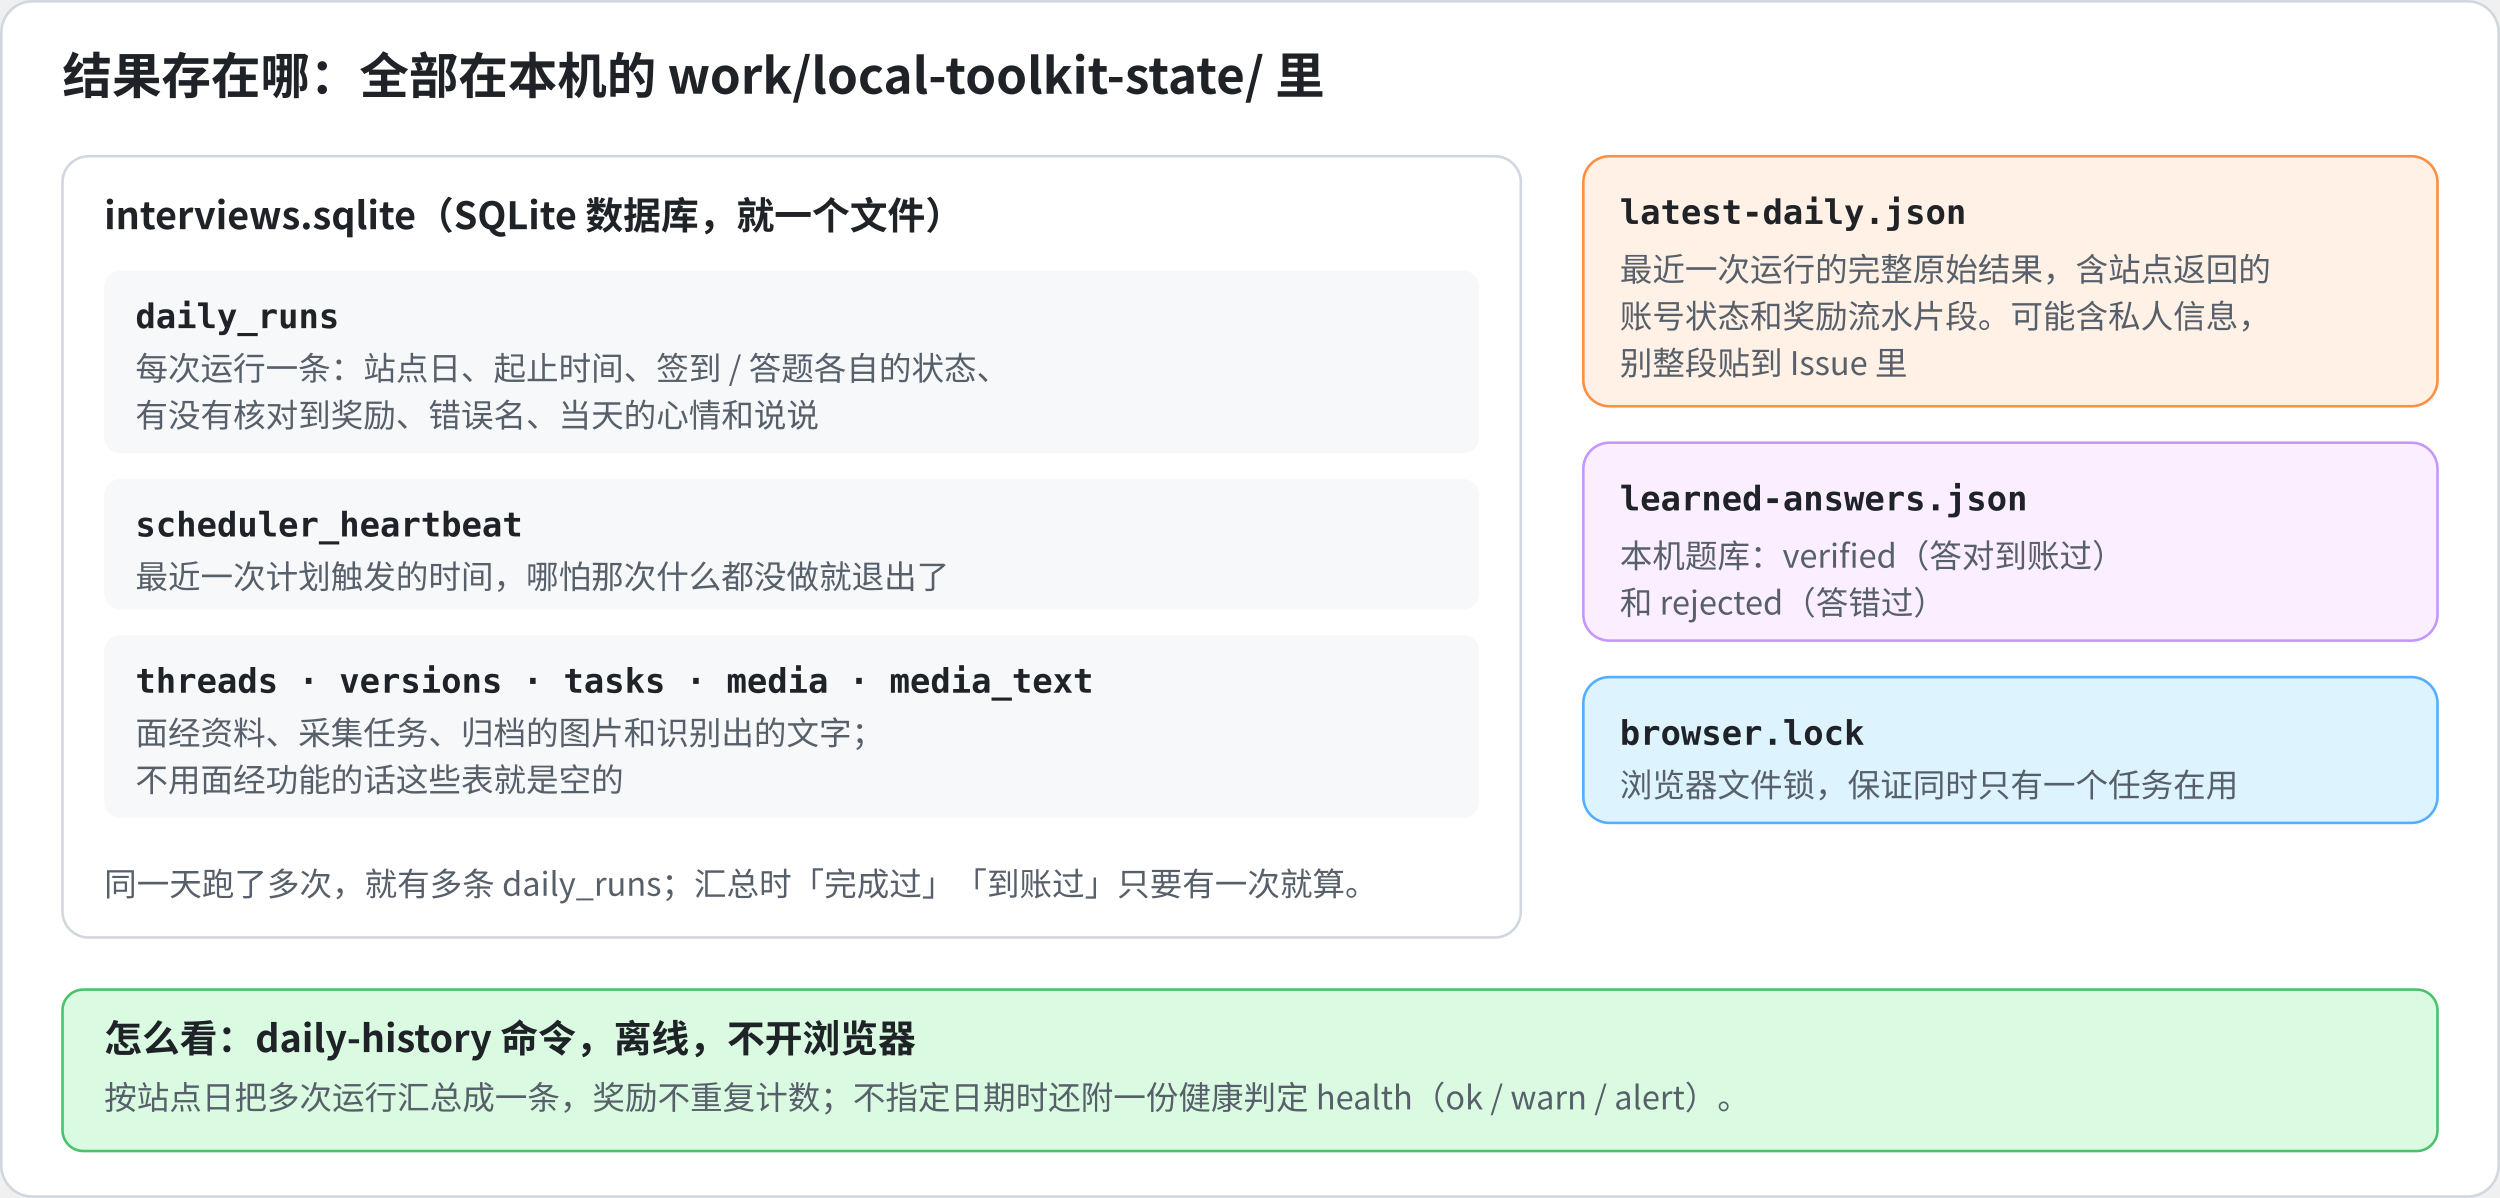
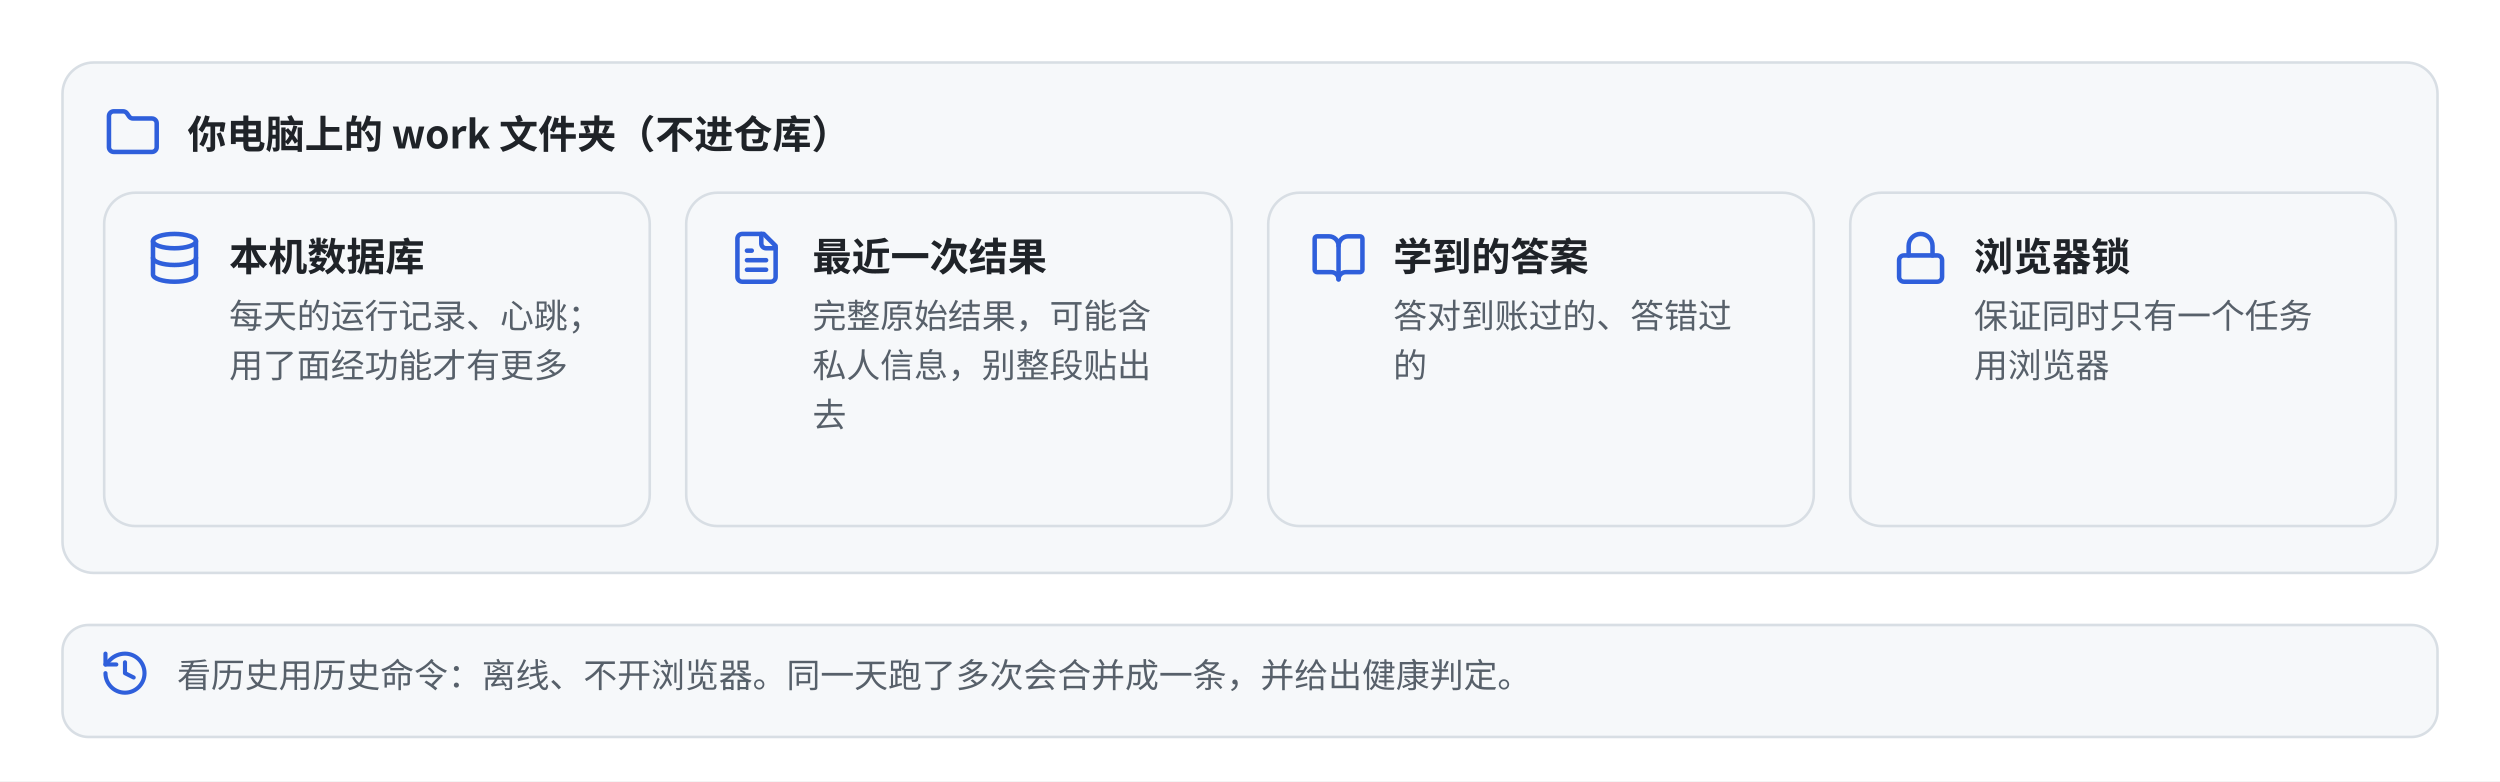
- <svg xmlns="http://www.w3.org/2000/svg" width="960" height="460" viewBox="0 0 960 460" role="img" aria-label="结果存在哪：全部在本机">
+ <svg xmlns="http://www.w3.org/2000/svg" width="960" height="300" viewBox="0 0 960 300" role="img" aria-label="结果存在哪：全部在本机">
  <style>
- text{font-family:-apple-system,BlinkMacSystemFont,'Segoe UI','PingFang SC','Hiragino Sans GB','Microsoft YaHei','Noto Sans CJK SC',Helvetica,Arial,sans-serif;fill:#1f2328}
- .h{font-size:19px;font-weight:700}.b{font-size:14.5px;font-weight:600}.t{font-size:13px}.s{font-size:12.5px;fill:#57606a}
- .m{font-family:ui-monospace,SFMono-Regular,Menlo,Consolas,monospace;font-size:13px;font-weight:600}
+ text{font-family:-apple-system,BlinkMacSystemFont,'Segoe UI','PingFang SC','Hiragino Sans GB','Microsoft YaHei','Noto Sans CJK SC',Helvetica,Arial,sans-serif;fill:#1f2328;font-size:13px}
+ .h{font-size:15px;font-weight:600}.hb{font-size:17px;font-weight:700}
+ .s{font-size:13px;fill:#57606a}.xs{font-size:12px;fill:#6f7781}
+ .mono{font-family:ui-monospace,SFMono-Regular,Menlo,Consolas,'PingFang SC','Microsoft YaHei',monospace;font-size:12px;fill:#57606a}
+ .w{fill:#ffffff;font-weight:600}
+ .bg{fill:#ffffff}
+ .line{stroke:#8c959f;stroke-width:1.6;fill:none;stroke-linecap:round;stroke-linejoin:round}
+ .line.soft{stroke:#c9d1d9}
+ .ar{stroke:#8c959f;stroke-width:1.6;fill:none;marker-end:url(#ah);stroke-linecap:round;stroke-linejoin:round}
+ .ar.blue{stroke:#2f5fdb;marker-end:url(#ah-blue)}.ar.green{stroke:#1a7f37;marker-end:url(#ah-green)}
+ .ar.red{stroke:#cf222e;marker-end:url(#ah-red)}.ar.amber{stroke:#9a6700;marker-end:url(#ah-amber)}
+ .ar.dash{stroke-dasharray:5 4}
+ .ic{fill:none;stroke-width:1.9;stroke-linecap:round;stroke-linejoin:round}
+ .c-gray{fill:#f6f8fa;stroke:#d8dee4;stroke-width:1}.f-gray{fill:#57606a}.k-gray{stroke:#57606a}.t-gray{fill:#57606a}.ic-gray{stroke:#57606a}.sf-gray{fill:#f6f8fa}.ss-gray{stroke:#d8dee4}
+ .c-blue{fill:#eef4ff;stroke:#c7d7fe;stroke-width:1}.f-blue{fill:#2f5fdb}.k-blue{stroke:#2f5fdb}.t-blue{fill:#2f5fdb}.ic-blue{stroke:#2f5fdb}.sf-blue{fill:#eef4ff}.ss-blue{stroke:#c7d7fe}
+ .c-green{fill:#ecfdf3;stroke:#b7e4c7;stroke-width:1}.f-green{fill:#1a7f37}.k-green{stroke:#1a7f37}.t-green{fill:#1a7f37}.ic-green{stroke:#1a7f37}.sf-green{fill:#ecfdf3}.ss-green{stroke:#b7e4c7}
+ .c-amber{fill:#fff8e6;stroke:#f5d78a;stroke-width:1}.f-amber{fill:#9a6700}.k-amber{stroke:#9a6700}.t-amber{fill:#9a6700}.ic-amber{stroke:#9a6700}.sf-amber{fill:#fff8e6}.ss-amber{stroke:#f5d78a}
+ .c-red{fill:#fff1f0;stroke:#f7b9b4;stroke-width:1}.f-red{fill:#cf222e}.k-red{stroke:#cf222e}.t-red{fill:#cf222e}.ic-red{stroke:#cf222e}.sf-red{fill:#fff1f0}.ss-red{stroke:#f7b9b4}
+ .c-purple{fill:#f6f1ff;stroke:#d6c7f5;stroke-width:1}.f-purple{fill:#6e40c9}.k-purple{stroke:#6e40c9}.t-purple{fill:#6e40c9}.ic-purple{stroke:#6e40c9}.sf-purple{fill:#f6f1ff}.ss-purple{stroke:#d6c7f5}
+ @media (prefers-color-scheme: dark){
+ text{fill:#e6edf3}.s{fill:#a3adb8}.xs{fill:#8b949e}.mono{fill:#a3adb8}.w{fill:#ffffff}
+ .bg{fill:#0d1117}
+ .line{stroke:#6e7681}.line.soft{stroke:#30363d}
+ .ar{stroke:#6e7681}
+ .ar.blue{stroke:#79a6ff}.ar.green{stroke:#4ad07a}.ar.red{stroke:#ff7b72}.ar.amber{stroke:#e3b341}
+ .c-gray{fill:#161b22;stroke:#30363d}.f-gray{fill:#8b949e}.k-gray{stroke:#8b949e}.t-gray{fill:#8b949e}.ic-gray{stroke:#8b949e}.sf-gray{fill:#161b22}.ss-gray{stroke:#30363d}
+ .c-blue{fill:#12203a;stroke:#2b4a86}.f-blue{fill:#79a6ff}.k-blue{stroke:#79a6ff}.t-blue{fill:#79a6ff}.ic-blue{stroke:#79a6ff}.sf-blue{fill:#12203a}.ss-blue{stroke:#2b4a86}
+ .c-green{fill:#0f2a1a;stroke:#1f5a33}.f-green{fill:#4ad07a}.k-green{stroke:#4ad07a}.t-green{fill:#4ad07a}.ic-green{stroke:#4ad07a}.sf-green{fill:#0f2a1a}.ss-green{stroke:#1f5a33}
+ .c-amber{fill:#2e2410;stroke:#6b4f12}.f-amber{fill:#e3b341}.k-amber{stroke:#e3b341}.t-amber{fill:#e3b341}.ic-amber{stroke:#e3b341}.sf-amber{fill:#2e2410}.ss-amber{stroke:#6b4f12}
+ .c-red{fill:#301416;stroke:#7a2a2e}.f-red{fill:#ff7b72}.k-red{stroke:#ff7b72}.t-red{fill:#ff7b72}.ic-red{stroke:#ff7b72}.sf-red{fill:#301416}.ss-red{stroke:#7a2a2e}
+ .c-purple{fill:#231a36;stroke:#4a3480}.f-purple{fill:#b083f0}.k-purple{stroke:#b083f0}.t-purple{fill:#b083f0}.ic-purple{stroke:#b083f0}.sf-purple{fill:#231a36}.ss-purple{stroke:#4a3480}
+ }
</style>
-   <rect x="0.5" y="0.5" width="959" height="459" rx="12" fill="#fff" stroke="#d0d7de" />
-   <text x="24" y="36" class="h">结果存在哪：全部在本机的 work/local-toolkit-state/ 里</text>
-   <rect x="24" y="60" width="560" height="300" rx="10" fill="#fff" stroke="#d0d7de" />
-   <text x="40" y="88" class="b">interviews.sqlite（SQLite 数据库，就一个文件）</text>
-   <rect x="40" y="104" width="528" height="70" rx="6" fill="#f6f8fa" />
-   <text x="52" y="126" class="m">daily_runs</text>
-   <text x="52" y="146" class="s">每次运行一条：站点日、起止时间、签到 / 答题各自的状态、</text>
-   <text x="52" y="164" class="s">有没有核对到奖励、错误名、当天的心情和说说</text>
-   <rect x="40" y="184" width="528" height="50" rx="6" fill="#f6f8fa" />
-   <text x="52" y="206" class="m">scheduler_heartbeat</text>
-   <text x="52" y="226" class="s">最近一次计划触发的时间，哪怕那次什么都没做就退出了</text>
-   <rect x="40" y="244" width="528" height="70" rx="6" fill="#f6f8fa" />
-   <text x="52" y="266" class="m">threads · versions · tasks · media · media_text</text>
-   <text x="52" y="286" class="s">面经资料、采集任务、归档的图片和识别出的文字；</text>
-   <text x="52" y="304" class="s">不用面经功能的话这些表就是空的</text>
-   <text x="40" y="344" class="s">同一天跑了多次，就有多条 daily_runs；汇总时「完成过」「到账过」只要有一次就算。</text>
-   <rect x="608" y="60" width="328" height="96" rx="10" fill="#fff1e5" stroke="#fb8f44" />
-   <text x="622" y="86" class="m">latest-daily.json</text>
-   <text x="622" y="108" class="s">最近一次运行的完整原始结果，含站点返回的</text>
-   <text x="622" y="126" class="s">账号状态和奖励流水片段。可能含私人信息，</text>
-   <text x="622" y="144" class="s">别整段贴到 Issue 里</text>
-   <rect x="608" y="170" width="328" height="76" rx="10" fill="#fbefff" stroke="#c297ff" />
-   <text x="622" y="196" class="m">learned-answers.json</text>
-   <text x="622" y="218" class="s">本机题库：verified（答对到账过）</text>
-   <text x="622" y="236" class="s">和 rejected（答错过）</text>
-   <rect x="608" y="260" width="328" height="56" rx="10" fill="#ddf4ff" stroke="#54aeff" />
-   <text x="622" y="286" class="m">browser.lock</text>
-   <text x="622" y="306" class="s">浏览器文件锁，保证同时只有一个任务在用</text>
-   <rect x="24" y="380" width="912" height="62" rx="8" fill="#dafbe1" stroke="#4ac26b" />
-   <text x="40" y="404" class="b">怎么看：daily-history 命令，离线，不开浏览器</text>
-   <text x="40" y="426" class="s">按站点日把多次运行汇总成一条，奖励不重复计数；不指定日期时还附一份健康判定 health（ok / warn / alert）。</text>
+   <defs>
+     <marker id="ah" viewBox="0 0 10 10" refX="8.5" refY="5" markerWidth="7" markerHeight="7" orient="auto-start-reverse">
+       <path d="M1,1 L9,5 L1,9" fill="none" stroke="#8c959f" stroke-width="1.8" stroke-linecap="round" stroke-linejoin="round" />
+     </marker>
+     <marker id="ah-blue" viewBox="0 0 10 10" refX="8.5" refY="5" markerWidth="7" markerHeight="7" orient="auto-start-reverse">
+       <path d="M1,1 L9,5 L1,9" fill="none" stroke="#2f5fdb" stroke-width="1.8" stroke-linecap="round" stroke-linejoin="round" />
+     </marker>
+     <marker id="ah-green" viewBox="0 0 10 10" refX="8.5" refY="5" markerWidth="7" markerHeight="7" orient="auto-start-reverse">
+       <path d="M1,1 L9,5 L1,9" fill="none" stroke="#1a7f37" stroke-width="1.8" stroke-linecap="round" stroke-linejoin="round" />
+     </marker>
+     <marker id="ah-red" viewBox="0 0 10 10" refX="8.5" refY="5" markerWidth="7" markerHeight="7" orient="auto-start-reverse">
+       <path d="M1,1 L9,5 L1,9" fill="none" stroke="#cf222e" stroke-width="1.8" stroke-linecap="round" stroke-linejoin="round" />
+     </marker>
+     <marker id="ah-amber" viewBox="0 0 10 10" refX="8.5" refY="5" markerWidth="7" markerHeight="7" orient="auto-start-reverse">
+       <path d="M1,1 L9,5 L1,9" fill="none" stroke="#9a6700" stroke-width="1.8" stroke-linecap="round" stroke-linejoin="round" />
+     </marker>
+   </defs>
+   <rect width="960" height="300" class="bg" />
+   <rect x="24.0" y="24.0" width="912.0" height="196.0" rx="12" class="c-gray" />
+   <g transform="translate(40.0,40.0) scale(0.917)" class="ic ic-blue">
+     <path d="M20 20a2 2 0 0 0 2-2V8a2 2 0 0 0-2-2h-7.9a2 2 0 0 1-1.69-.9L9.6 3.9A2 2 0 0 0 7.93 3H4a2 2 0 0 0-2 2v13a2 2 0 0 0 2 2Z" />
+   </g>
+   <text x="72" y="57" class="h">你电脑上的 work 文件夹（不进仓库）</text>
+   <rect x="40.0" y="74.0" width="209.5" height="128.0" rx="12" class="c-gray" />
+   <g transform="translate(56.0,88.0) scale(0.917)" class="ic ic-blue">
+     <ellipse cx="12" cy="5" rx="9" ry="3" />
+     <path d="M3 5v14a9 3 0 0 0 18 0V5" />
+     <path d="M3 12a9 3 0 0 0 18 0" />
+   </g>
+   <text x="88" y="104" class="h">本机数据库</text>
+   <text x="88" y="126" class="s">每天的运行记录、心跳；</text>
+   <text x="88" y="145" class="s">用了面经功能才有更多</text>
+   <rect x="263.5" y="74.0" width="209.5" height="128.0" rx="12" class="c-gray" />
+   <g transform="translate(279.5,88.0) scale(0.917)" class="ic ic-blue">
+     <path d="M15 2H6a2 2 0 0 0-2 2v16a2 2 0 0 0 2 2h12a2 2 0 0 0 2-2V7Z" />
+     <path d="M14 2v4a2 2 0 0 0 2 2h4" />
+     <path d="M10 9H8" />
+     <path d="M16 13H8" />
+     <path d="M16 17H8" />
+   </g>
+   <text x="312" y="104" class="h">最近一次结果</text>
+   <text x="312" y="126" class="s">完整原始结果，可能含</text>
+   <text x="312" y="145" class="s">私人信息，别整段贴出</text>
+   <text x="312" y="164" class="s">去</text>
+   <rect x="487.0" y="74.0" width="209.5" height="128.0" rx="12" class="c-gray" />
+   <g transform="translate(503.0,88.0) scale(0.917)" class="ic ic-blue">
+     <path d="M12 7v14" />
+     <path d="M3 18a1 1 0 0 1-1-1V4a1 1 0 0 1 1-1h5a4 4 0 0 1 4 4 4 4 0 0 1 4-4h5a1 1 0 0 1 1 1v13a1 1 0 0 1-1 1h-6a3 3 0 0 0-3 3 3 3 0 0 0-3-3z" />
+   </g>
+   <text x="535" y="104" class="h">学到的答案</text>
+   <text x="535" y="126" class="s">答对到账过的、答错过</text>
+   <text x="535" y="145" class="s">的</text>
+   <rect x="710.5" y="74.0" width="209.5" height="128.0" rx="12" class="c-gray" />
+   <g transform="translate(726.5,88.0) scale(0.917)" class="ic ic-blue">
+     <rect x="3" y="11" width="18" height="11" rx="2" />
+     <path d="M7 11V7a5 5 0 0 1 10 0v4" />
+   </g>
+   <text x="758" y="104" class="h">浏览器锁</text>
+   <text x="758" y="126" class="s">保证同时只有一个任务</text>
+   <text x="758" y="145" class="s">用浏览器</text>
+   <rect x="24.0" y="240.0" width="912.0" height="43.0" rx="10" class="c-gray" />
+   <g transform="translate(38.0,248.5) scale(0.833)" class="ic ic-blue">
+     <path d="M3 12a9 9 0 1 0 9-9 9.75 9.75 0 0 0-6.74 2.74L3 8" />
+     <path d="M3 3v5h5" />
+     <path d="M12 7v5l4 2" />
+   </g>
+   <text x="68" y="264" class="s">看历史用历史命令：离线、不开浏览器。同一天跑了多次会合并成一条，并给出健康判定。</text>
</svg>
